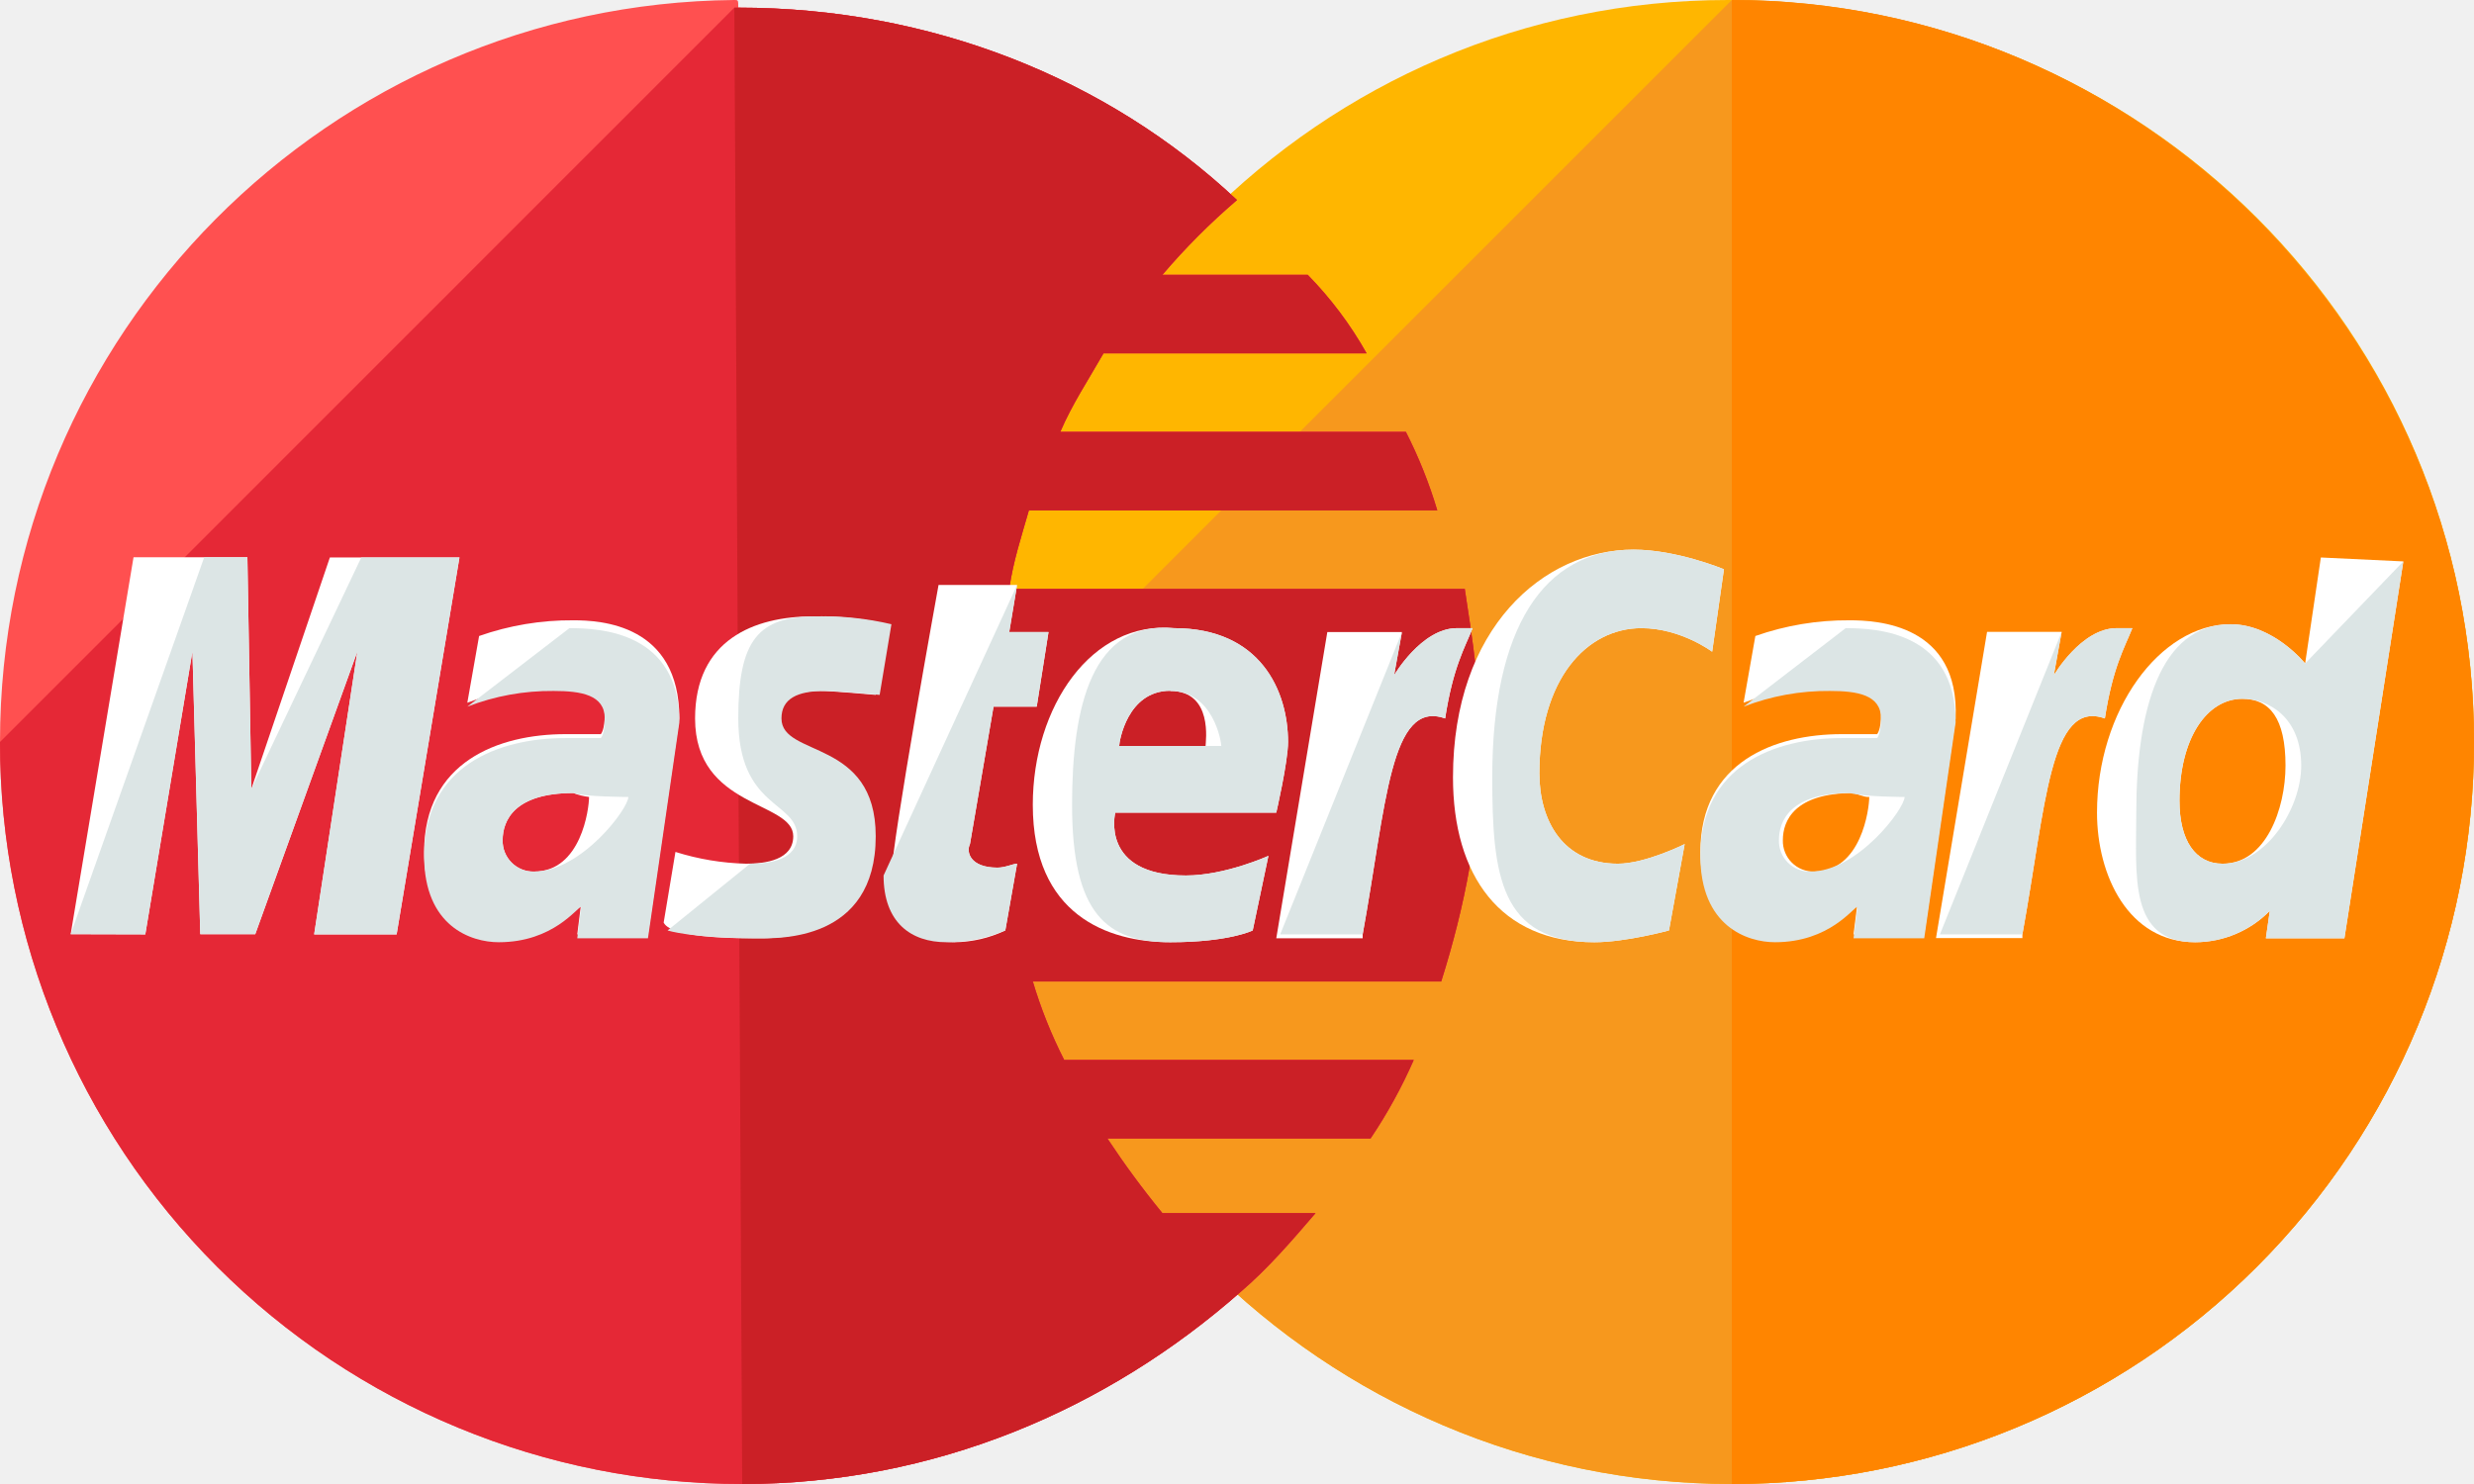
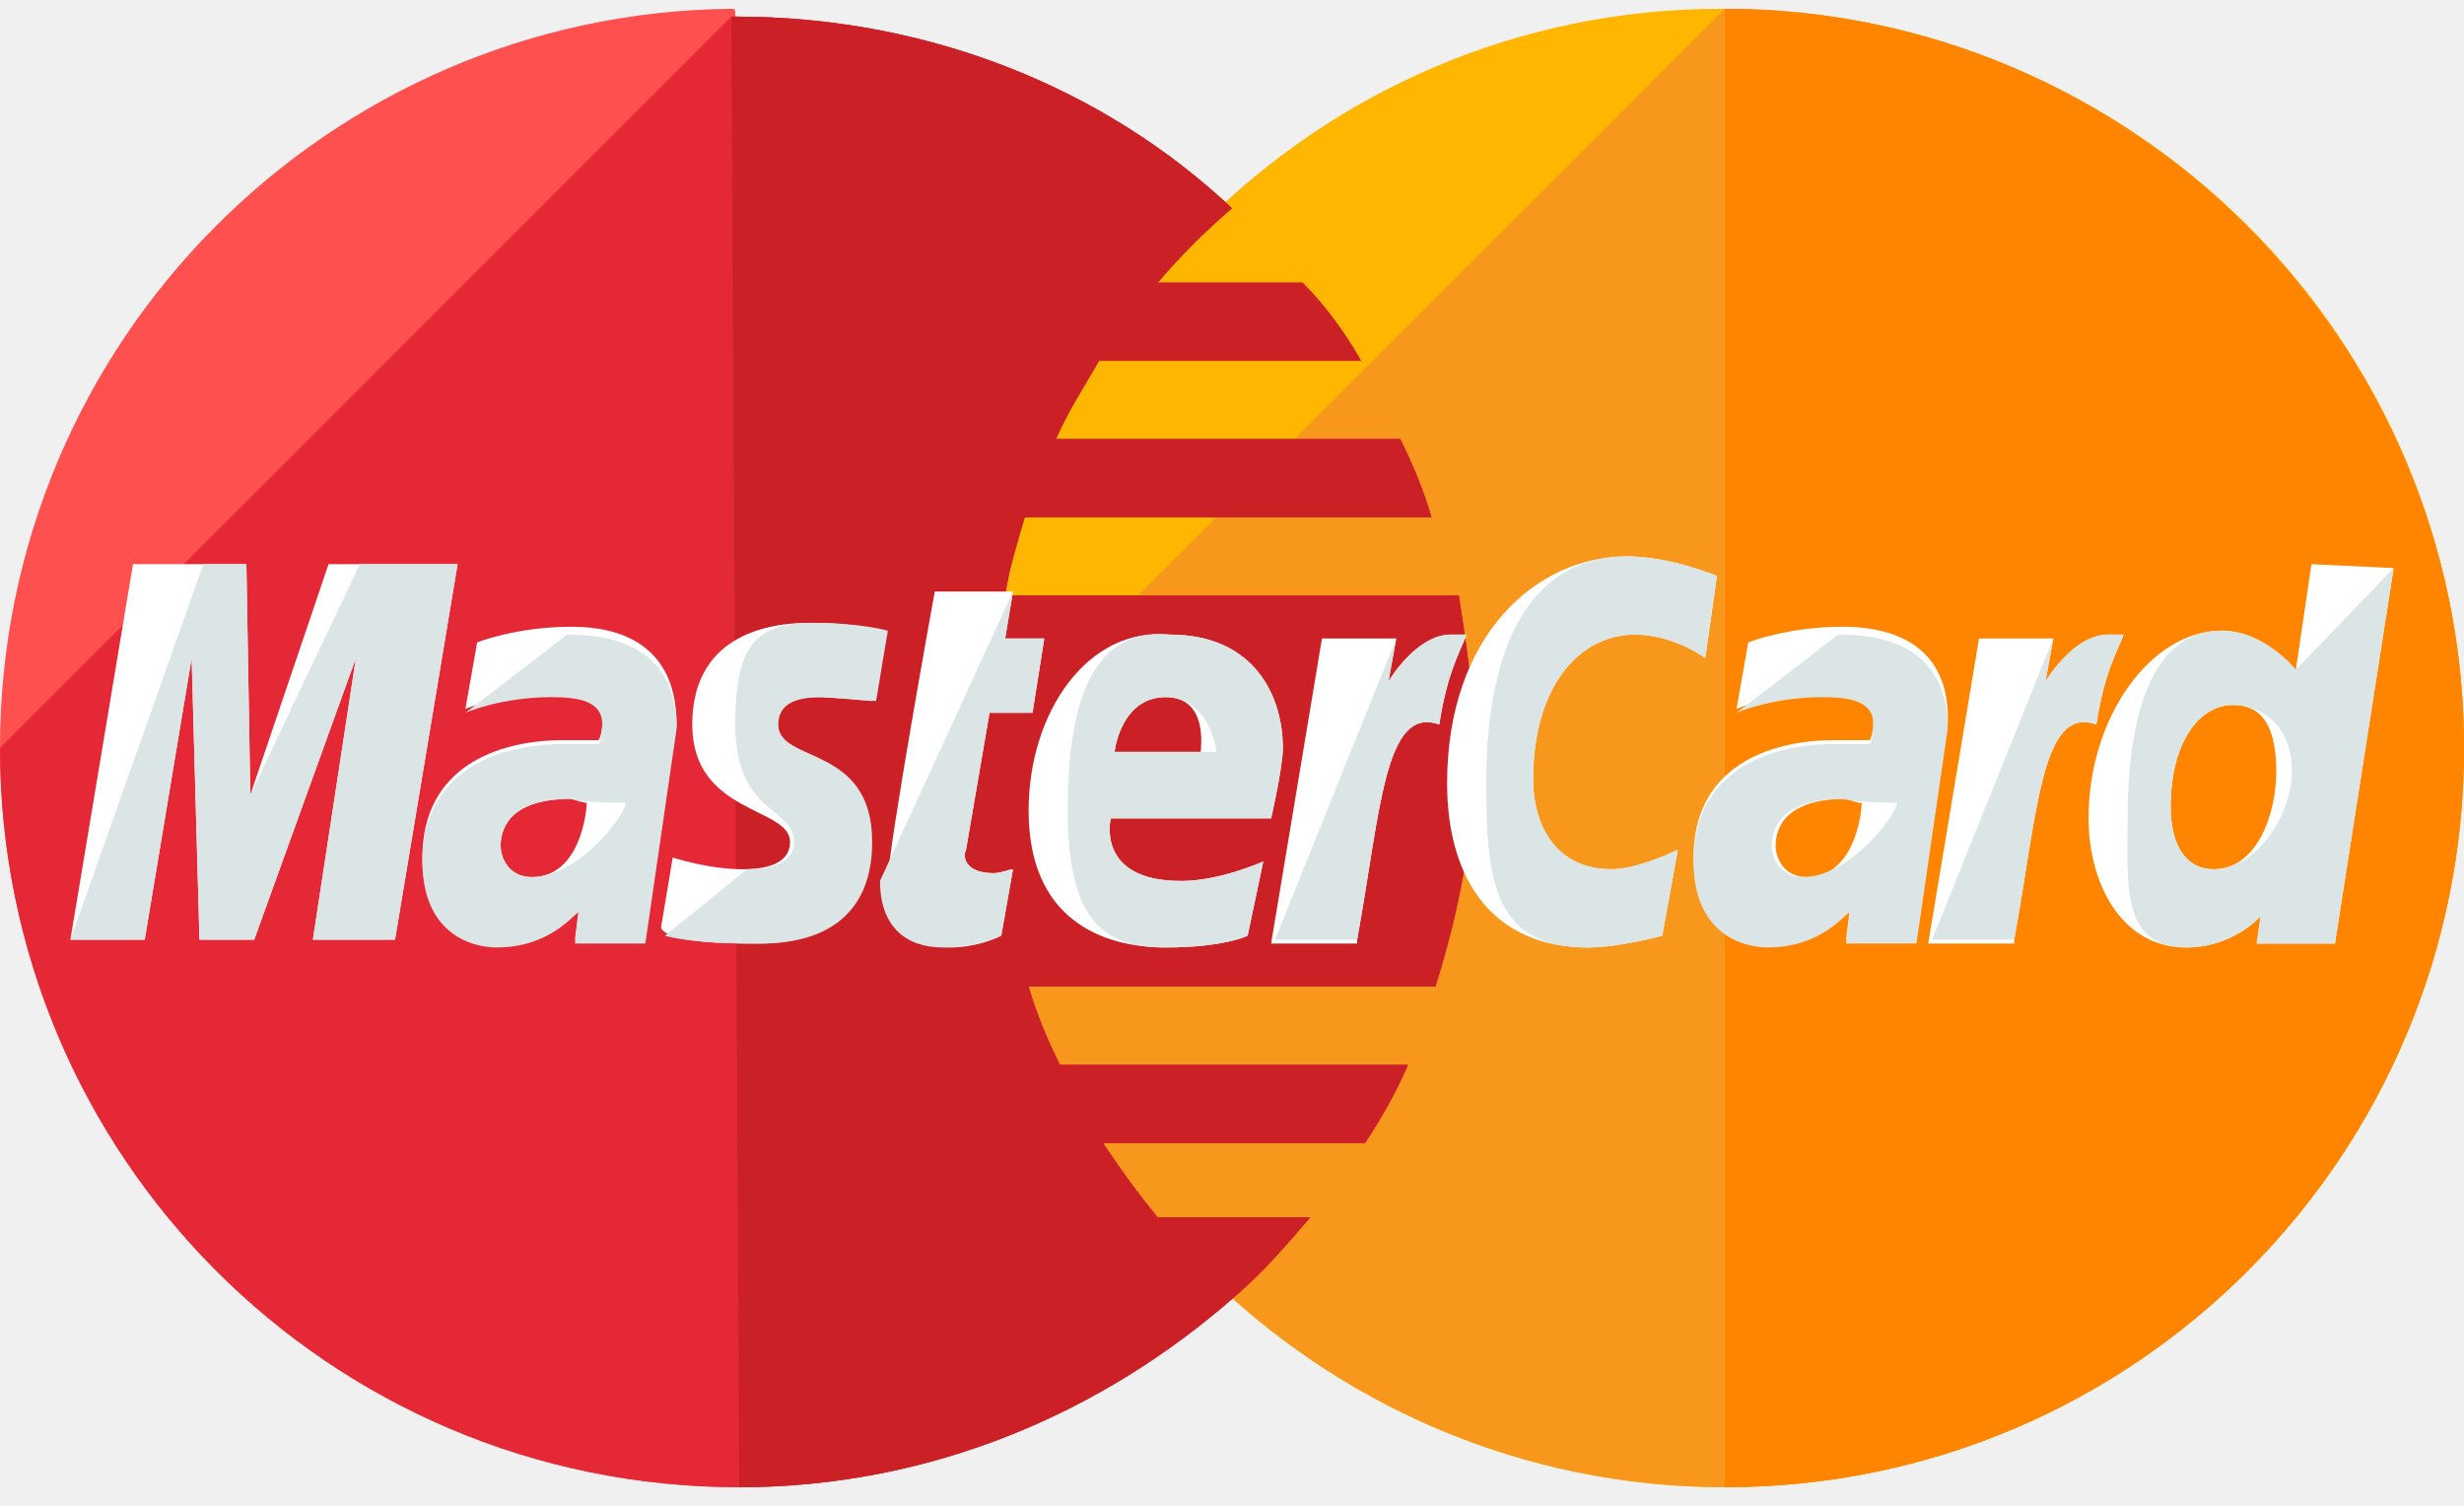
- <svg xmlns="http://www.w3.org/2000/svg" viewBox="0 0 504 302.4">
-   <defs>
-     <style>.a{fill:#ffb600;}.b{fill:#f7981d;}.c{fill:#ff8500;}.d{fill:#ff5050;}.e{fill:#e52836;}.f{fill:#cb2026;}.g{fill:#fff;}.h{fill:#dce5e5;}</style>
-   </defs>
-   <path class="a" d="M504,152.44a151.08,151.08,0,0,1-151.2,151.2c-83.2,0-151.2-68-151.2-151.2h0c0-83.2,67.2-151.2,150.4-151.2,84.8,0,152,68,152,151.2Z" transform="translate(0 -1.24)" />
-   <path class="b" d="M352.8,1.24c83.2,0,151.2,68,151.2,151.2h0a151.08,151.08,0,0,1-151.2,151.2c-83.2,0-151.2-68-151.2-151.2" transform="translate(0 -1.24)" />
-   <path class="c" d="M352.8,1.24c83.2,0,151.2,68,151.2,151.2h0a151.08,151.08,0,0,1-151.2,151.2" transform="translate(0 -1.24)" />
-   <path class="d" d="M149.6,1.24C67.2,2,0,69.24,0,152.44a151.08,151.08,0,0,0,151.2,151.2c39.2,0,74.4-15.2,101.6-39.2h0c5.6-4.8,10.4-10.4,15.2-16H236.8a184.55,184.55,0,0,1-11.2-15.2h53.6a102.48,102.48,0,0,0,8.8-16H216.8a95.35,95.35,0,0,1-6.4-16h83.2c4.8-15.2,8-31.2,8-48,0-11.2-1.6-21.6-3.2-32H205.6c.8-5.6,2.4-10.4,4-16h83.2a95.35,95.35,0,0,0-6.4-16H216c2.4-5.6,5.6-10.4,8.8-16h53.6a76.08,76.08,0,0,0-12-16H236.8A136.35,136.35,0,0,1,252,42c-26.4-24.8-62.4-39.2-101.6-39.2C150.4,1.24,150.4,1.24,149.6,1.24Z" transform="translate(0 -1.24)" />
-   <path class="e" d="M0,152.44a151.08,151.08,0,0,0,151.2,151.2c39.2,0,74.4-15.2,101.6-39.2h0c5.6-4.8,10.4-10.4,15.2-16H236.8a184.55,184.55,0,0,1-11.2-15.2h53.6a102.48,102.48,0,0,0,8.8-16H216.8a95.35,95.35,0,0,1-6.4-16h83.2c4.8-15.2,8-31.2,8-48,0-11.2-1.6-21.6-3.2-32H205.6c.8-5.6,2.4-10.4,4-16h83.2a95.35,95.35,0,0,0-6.4-16H216c2.4-5.6,5.6-10.4,8.8-16h53.6a76.08,76.08,0,0,0-12-16H236.8A136.35,136.35,0,0,1,252,42c-26.4-24.8-62.4-39.2-101.6-39.2h-.8" transform="translate(0 -1.24)" />
-   <path class="f" d="M151.2,303.64c39.2,0,74.4-15.2,101.6-39.2h0c5.6-4.8,10.4-10.4,15.2-16H236.8a184.55,184.55,0,0,1-11.2-15.2h53.6a102.48,102.48,0,0,0,8.8-16H216.8a95.35,95.35,0,0,1-6.4-16h83.2c4.8-15.2,8-31.2,8-48,0-11.2-1.6-21.6-3.2-32H205.6c.8-5.6,2.4-10.4,4-16h83.2a95.35,95.35,0,0,0-6.4-16H216c2.4-5.6,5.6-10.4,8.8-16h53.6a76.08,76.08,0,0,0-12-16H236.8A136.35,136.35,0,0,1,252,42c-26.4-24.8-62.4-39.2-101.6-39.2h-.8" transform="translate(0 -1.24)" />
-   <path class="g" d="M204.8,190.84l2.4-13.6c-.8,0-2.4.8-4,.8-5.6,0-6.4-3.2-5.6-4.8l4.8-28h8.8l2.4-15.2h-8l1.6-9.6h-16s-9.6,52.8-9.6,59.2c0,9.6,5.6,13.6,12.8,13.6A24.56,24.56,0,0,0,204.8,190.84Z" transform="translate(0 -1.24)" />
-   <path class="g" d="M210.4,165.24c0,22.4,15.2,28,28,28,12,0,16.8-2.4,16.8-2.4l3.2-15.2s-8.8,4-16.8,4c-17.6,0-14.4-12.8-14.4-12.8H260s2.4-10.4,2.4-14.4c0-10.4-5.6-23.2-23.2-23.2C222.4,127.64,210.4,145.24,210.4,165.24Zm28-23.2c8.8,0,7.2,10.4,7.2,11.2H228C228,152.44,229.6,142,238.4,142Z" transform="translate(0 -1.24)" />
-   <path class="g" d="M340,190.84l3.2-17.6s-8,4-13.6,4c-11.2,0-16-8.8-16-18.4,0-19.2,9.6-29.6,20.8-29.6,8,0,14.4,4.8,14.4,4.8l2.4-16.8s-9.6-4-18.4-4c-18.4,0-36.8,16-36.8,46.4,0,20,9.6,33.6,28.8,33.6C331.2,193.24,340,190.84,340,190.84Z" transform="translate(0 -1.24)" />
-   <path class="g" d="M116.8,127.64a56.66,56.66,0,0,0-19.2,3.2l-2.4,13.6a47.29,47.29,0,0,1,17.6-3.2c5.6,0,10.4.8,10.4,5.6,0,3.2-.8,4-.8,4h-7.2c-13.6,0-28.8,5.6-28.8,24,0,14.4,9.6,17.6,15.2,17.6,11.2,0,16-7.2,16.8-7.2l-.8,6.4H132l6.4-44C138.4,128.44,122.4,127.64,116.8,127.64Zm3.2,36c0,2.4-1.6,15.2-11.2,15.2a6.24,6.24,0,0,1-6.4-6.4c0-4,2.4-9.6,14.4-9.6A12.62,12.62,0,0,0,120,163.64Z" transform="translate(0 -1.24)" />
-   <path class="g" d="M153.6,192.44c4,0,24,.8,24-20.8,0-20-19.2-16-19.2-24,0-4,3.2-5.6,8.8-5.6,2.4,0,11.2.8,11.2.8l2.4-14.4a60.77,60.77,0,0,0-15.2-1.6c-12,0-24,4.8-24,20.8,0,18.4,20,16.8,20,24,0,4.8-5.6,5.6-9.6,5.6a52.32,52.32,0,0,1-14.4-2.4l-2.4,14.4C136,190.84,140,192.44,153.6,192.44Z" transform="translate(0 -1.24)" />
-   <path class="g" d="M472.8,114.84l-3.2,21.6s-6.4-8-15.2-8c-14.4,0-27.2,17.6-27.2,38.4,0,12.8,6.4,26.4,20,26.4a21.36,21.36,0,0,0,15.2-6.4l-.8,5.6h16l12-76.8Zm-7.2,42.4c0,8.8-4,20-12.8,20-5.6,0-8.8-4.8-8.8-12.8,0-12.8,5.6-20.8,12.8-20.8C462.4,143.64,465.6,147.64,465.6,157.24Z" transform="translate(0 -1.24)" />
-   <path class="g" d="M29.6,191.64,39.2,134l1.6,57.6H52L72.8,134,64,191.64H80.8l12.8-76.8H67.2L51.2,162l-.8-47.2H27.2l-12.8,76.8Z" transform="translate(0 -1.24)" />
-   <path class="g" d="M277.6,191.64c4.8-26.4,5.6-48,16.8-44,1.6-10.4,4-14.4,5.6-18.4h-3.2c-7.2,0-12.8,9.6-12.8,9.6l1.6-8.8H270.4L260,192.44h17.6Z" transform="translate(0 -1.24)" />
-   <path class="g" d="M376.8,127.64a56.66,56.66,0,0,0-19.2,3.2l-2.4,13.6a47.29,47.29,0,0,1,17.6-3.2c5.6,0,10.4.8,10.4,5.6,0,3.2-.8,4-.8,4h-7.2c-13.6,0-28.8,5.6-28.8,24,0,14.4,9.6,17.6,15.2,17.6,11.2,0,16-7.2,16.8-7.2l-.8,6.4H392l6.4-44C399.2,128.44,382.4,127.64,376.8,127.64Zm4,36c0,2.4-1.6,15.2-11.2,15.2a6.24,6.24,0,0,1-6.4-6.4c0-4,2.4-9.6,14.4-9.6C380,163.64,380,163.64,380.8,163.64Z" transform="translate(0 -1.24)" />
-   <path class="g" d="M412,191.64c4.8-26.4,5.6-48,16.8-44,1.6-10.4,4-14.4,5.6-18.4h-3.2c-7.2,0-12.8,9.6-12.8,9.6L420,130H404.8l-10.4,62.4H412Z" transform="translate(0 -1.24)" />
-   <path class="h" d="M180,179.64c0,9.6,5.6,13.6,12.8,13.6a30.45,30.45,0,0,0,12-2.4l2.4-13.6c-.8,0-2.4.8-4,.8-5.6,0-6.4-3.2-5.6-4.8l4.8-28h8.8l2.4-15.2h-8l1.6-9.6" transform="translate(0 -1.24)" />
-   <path class="h" d="M218.4,165.24c0,22.4,7.2,28,20,28,12,0,16.8-2.4,16.8-2.4l3.2-15.2s-8.8,4-16.8,4c-17.6,0-14.4-12.8-14.4-12.8H260s2.4-10.4,2.4-14.4c0-10.4-5.6-23.2-23.2-23.2C222.4,127.64,218.4,145.24,218.4,165.24Zm20-23.2c8.8,0,10.4,10.4,10.4,11.2H228C228,152.44,229.6,142,238.4,142Z" transform="translate(0 -1.24)" />
-   <path class="h" d="M340,190.84l3.2-17.6s-8,4-13.6,4c-11.2,0-16-8.8-16-18.4,0-19.2,9.6-29.6,20.8-29.6,8,0,14.4,4.8,14.4,4.8l2.4-16.8s-9.6-4-18.4-4c-18.4,0-28.8,16-28.8,46.4,0,20,1.6,33.6,20.8,33.6C331.2,193.24,340,190.84,340,190.84Z" transform="translate(0 -1.24)" />
-   <path class="h" d="M95.2,145.24a47.29,47.29,0,0,1,17.6-3.2c5.6,0,10.4.8,10.4,5.6,0,3.2-.8,4-.8,4h-7.2c-13.6,0-28.8,5.6-28.8,24,0,14.4,9.6,17.6,15.2,17.6,11.2,0,16-7.2,16.8-7.2l-.8,6.4H132l6.4-44c0-18.4-16-19.2-22.4-19.2m12,34.4c0,2.4-9.6,15.2-19.2,15.2a6.24,6.24,0,0,1-6.4-6.4c0-4,2.4-9.6,14.4-9.6C119.2,163.64,128,163.64,128,163.64Z" transform="translate(0 -1.24)" />
-   <path class="h" d="M136,190.84s4.8,1.6,18.4,1.6c4,0,24,.8,24-20.8,0-20-19.2-16-19.2-24,0-4,3.2-5.6,8.8-5.6,2.4,0,11.2.8,11.2.8l2.4-14.4a60.77,60.77,0,0,0-15.2-1.6c-12,0-16,4.8-16,20.8,0,18.4,12,16.8,12,24,0,4.8-5.6,5.6-9.6,5.6" transform="translate(0 -1.24)" />
-   <path class="h" d="M469.6,136.44s-6.4-8-15.2-8c-14.4,0-19.2,17.6-19.2,38.4,0,12.8-1.6,26.4,12,26.4a21.36,21.36,0,0,0,15.2-6.4l-.8,5.6h16l12-76.8m-20.8,41.6c0,8.8-7.2,20-16,20-5.6,0-8.8-4.8-8.8-12.8,0-12.8,5.6-20.8,12.8-20.8C462.4,143.64,468.8,147.64,468.8,157.24Z" transform="translate(0 -1.24)" />
-   <path class="h" d="M29.6,191.64,39.2,134l1.6,57.6H52L72.8,134,64,191.64H80.8l12.8-76.8h-20L51.2,162l-.8-47.2H41.6l-27.2,76.8Z" transform="translate(0 -1.24)" />
-   <path class="h" d="M260.8,191.64h16.8c4.8-26.4,5.6-48,16.8-44,1.6-10.4,4-14.4,5.6-18.4h-3.2c-7.2,0-12.8,9.6-12.8,9.6l1.6-8.8" transform="translate(0 -1.24)" />
-   <path class="h" d="M355.2,145.24a47.29,47.29,0,0,1,17.6-3.2c5.6,0,10.4.8,10.4,5.6,0,3.2-.8,4-.8,4h-7.2c-13.6,0-28.8,5.6-28.8,24,0,14.4,9.6,17.6,15.2,17.6,11.2,0,16-7.2,16.8-7.2l-.8,6.4H392l6.4-44c0-18.4-16-19.2-22.4-19.2m12,34.4c0,2.4-9.6,15.2-19.2,15.2a6.24,6.24,0,0,1-6.4-6.4c0-4,2.4-9.6,14.4-9.6C380,163.64,388,163.64,388,163.64Z" transform="translate(0 -1.24)" />
-   <path class="h" d="M395.2,191.64H412c4.8-26.4,5.6-48,16.8-44,1.6-10.4,4-14.4,5.6-18.4h-3.2c-7.2,0-12.8,9.6-12.8,9.6L420,130" transform="translate(0 -1.24)" />
+ <svg xmlns="http://www.w3.org/2000/svg" version="1.2" baseProfile="tiny-ps" viewBox="0 0 504 308" width="504" height="308">
+   <style>
+ 		tspan { white-space:pre }
+ 		.shp0 { fill: #ffb600 } 
+ 		.shp1 { fill: #f7981d } 
+ 		.shp2 { fill: #ff8500 } 
+ 		.shp3 { fill: #ff5050 } 
+ 		.shp4 { fill: #e52836 } 
+ 		.shp5 { fill: #cb2026 } 
+ 		.shp6 { fill: #ffffff } 
+ 		.shp7 { fill: #dce5e5 } 
+ 	</style>
+   <path id="Layer" class="shp0" d="M504 153C504 236.2 436.8 304.2 352.8 304.2C269.6 304.2 201.6 236.2 201.6 153L201.6 153C201.6 69.8 268.8 1.8 352 1.8C436.8 1.8 504 69.8 504 153L504 153Z" />
+   <path id="Layer" class="shp1" d="M352.8 1.8C436 1.8 504 69.8 504 153L504 153C504 236.2 436.8 304.2 352.8 304.2C269.6 304.2 201.6 236.2 201.6 153" />
+   <path id="Layer" class="shp2" d="M352.8 1.8C436 1.8 504 69.8 504 153L504 153C504 236.2 436.8 304.2 352.8 304.2" />
+   <path id="Layer" class="shp3" d="M150.4 3.4C189.6 3.4 225.6 17.8 252 42.6C246.4 47.4 241.6 52.2 236.8 57.8L266.4 57.8C271.2 62.6 275.2 68.2 278.4 73.8L224.8 73.8C221.6 79.4 218.4 84.2 216 89.8L286.4 89.8C288.8 94.6 291.2 100.2 292.8 105.8L209.6 105.8C208 111.4 206.4 116.2 205.6 121.8L298.4 121.8C300 132.2 301.6 142.6 301.6 153.8C301.6 170.6 298.4 186.6 293.6 201.8L210.4 201.8C212 207.4 214.4 213 216.8 217.8L288 217.8C285.6 223.4 282.4 229 279.2 233.8L225.6 233.8C228.8 238.6 232.8 244.2 236.8 249L268 249C263.2 254.6 258.4 260.2 252.8 265L252.8 265L252.8 265C225.6 289 190.4 304.2 151.2 304.2C67.2 304.2 0 236.2 0 153C0 69.8 67.2 2.6 149.6 1.8C150.4 1.8 150.4 1.8 150.4 3.4Z" />
+   <path id="Layer" class="shp4" d="M149.6 3.4L150.4 3.4C189.6 3.4 225.6 17.8 252 42.6C246.4 47.4 241.6 52.2 236.8 57.8L266.4 57.8C271.2 62.6 275.2 68.2 278.4 73.8L224.8 73.8C221.6 79.4 218.4 84.2 216 89.8L286.4 89.8C288.8 94.6 291.2 100.2 292.8 105.8L209.6 105.8C208 111.4 206.4 116.2 205.6 121.8L298.4 121.8C300 132.2 301.6 142.6 301.6 153.8C301.6 170.6 298.4 186.6 293.6 201.8L210.4 201.8C212 207.4 214.4 213 216.8 217.8L288 217.8C285.6 223.4 282.4 229 279.2 233.8L225.6 233.8C228.8 238.6 232.8 244.2 236.8 249L268 249C263.2 254.6 258.4 260.2 252.8 265L252.8 265L252.8 265C225.6 289 190.4 304.2 151.2 304.2C67.2 304.2 0 236.2 0 153" />
+   <path id="Layer" class="shp5" d="M149.6 3.4L150.4 3.4C189.6 3.4 225.6 17.8 252 42.6C246.4 47.4 241.6 52.2 236.8 57.8L266.4 57.8C271.2 62.6 275.2 68.2 278.4 73.8L224.8 73.8C221.6 79.4 218.4 84.2 216 89.8L286.4 89.8C288.8 94.6 291.2 100.2 292.8 105.8L209.6 105.8C208 111.4 206.4 116.2 205.6 121.8L298.4 121.8C300 132.2 301.6 142.6 301.6 153.8C301.6 170.6 298.4 186.6 293.6 201.8L210.4 201.8C212 207.4 214.4 213 216.8 217.8L288 217.8C285.6 223.4 282.4 229 279.2 233.8L225.6 233.8C228.8 238.6 232.8 244.2 236.8 249L268 249C263.2 254.6 258.4 260.2 252.8 265L252.8 265L252.8 265C225.6 289 190.4 304.2 151.2 304.2" />
+   <g id="Layer">
+     <path id="Layer" class="shp6" d="M194.4 193.8C187.2 193.8 181.6 189.8 181.6 180.2C181.6 173.8 191.2 121 191.2 121L207.2 121L205.6 130.6L213.6 130.6L211.2 145.8L202.4 145.8L197.6 173.8C196.8 175.4 197.6 178.6 203.2 178.6C204.8 178.6 206.4 177.8 207.2 177.8L204.8 191.4C203.2 192.2 199.2 193.8 194.4 193.8Z" />
+     <path id="Layer" fill-rule="evenodd" class="shp6" d="M239.2 129.8C256.8 129.8 262.4 142.6 262.4 153C262.4 157 260 167.4 260 167.4L227.2 167.4C227.2 167.4 224 180.2 241.6 180.2C249.6 180.2 258.4 176.2 258.4 176.2L255.2 191.4C255.2 191.4 250.4 193.8 238.4 193.8C225.6 193.8 210.4 188.2 210.4 165.8C210.4 145.8 222.4 128.2 239.2 129.8ZM228 153.8L245.6 153.8C245.6 153 247.2 142.6 238.4 142.6C229.6 142.6 228 153 228 153.8Z" />
+     <path id="Layer" class="shp6" d="M324.8 193.8C305.6 193.8 296 180.2 296 160.2C296 129.8 314.4 113.8 332.8 113.8C341.6 113.8 351.2 117.8 351.2 117.8L348.8 134.6C348.8 134.6 342.4 129.8 334.4 129.8C323.2 129.8 313.6 140.2 313.6 159.4C313.6 169 318.4 177.8 329.6 177.8C335.2 177.8 343.2 173.8 343.2 173.8L340 191.4C340 191.4 331.2 193.8 324.8 193.8Z" />
+     <path id="Layer" fill-rule="evenodd" class="shp6" d="M138.4 148.2L132 192.2L117.6 192.2L118.4 185.8C117.6 185.8 112.8 193 101.6 193C96 193 86.4 189.8 86.4 175.4C86.4 157 101.6 151.4 115.2 151.4C117.6 151.4 122.4 151.4 122.4 151.4C122.4 151.4 123.2 150.6 123.2 147.4C123.2 142.6 118.4 141.8 112.8 141.8C102.4 141.8 95.2 145 95.2 145L97.6 131.4C97.6 131.4 105.6 128.2 116.8 128.2C122.4 128.2 138.4 129 138.4 148.2ZM116.8 163.4C104.8 163.4 102.4 169 102.4 173C102.4 175.4 104 179.4 108.8 179.4C118.4 179.4 120 166.6 120 164.2C120 164.2 119.2 164.2 116.8 163.4Z" />
+     <path id="Layer" class="shp6" d="M135.2 189.8L137.6 175.4C137.6 175.4 144.8 177.8 152 177.8C156 177.8 161.6 177 161.6 172.2C161.6 165 141.6 166.6 141.6 148.2C141.6 132.2 153.6 127.4 165.6 127.4C175.2 127.4 180.8 129 180.8 129L178.4 143.4C178.4 143.4 169.6 142.6 167.2 142.6C161.6 142.6 158.4 144.2 158.4 148.2C158.4 156.2 177.6 152.2 177.6 172.2C177.6 193.8 157.6 193 153.6 193C140 193 136 191.4 135.2 189.8Z" />
+     <path id="Layer" fill-rule="evenodd" class="shp6" d="M489.6 116.2L477.6 193L461.6 193L462.4 187.4C462.4 187.4 456.8 193.8 447.2 193.8C433.6 193.8 427.2 180.2 427.2 167.4C427.2 146.6 440 129 454.4 129C463.2 129 469.6 137 469.6 137L472.8 115.4L489.6 116.2ZM456.8 144.2C449.6 144.2 444 152.2 444 165C444 173 447.2 177.8 452.8 177.8C461.6 177.8 465.6 166.6 465.6 157.8C465.6 148.2 462.4 144.2 456.8 144.2Z" />
+     <path id="Layer" class="shp6" d="M14.4 192.2L27.2 115.4L50.4 115.4L51.2 162.6L67.2 115.4L93.6 115.4L80.8 192.2L64 192.2L72.8 134.6L52 192.2L40.8 192.2L39.2 134.6L29.6 192.2L14.4 192.2Z" />
+     <path id="Layer" class="shp6" d="M277.6 193L260 193L270.4 130.6L285.6 130.6L284 139.4C284 139.4 289.6 129.8 296.8 129.8C299.2 129.8 300 129.8 300 129.8C298.4 133.8 296 137.8 294.4 148.2C283.2 144.2 282.4 165.8 277.6 192.2L277.6 193Z" />
+     <path id="Layer" fill-rule="evenodd" class="shp6" d="M398.4 148.2L392 192.2L377.6 192.2L378.4 185.8C377.6 185.8 372.8 193 361.6 193C356 193 346.4 189.8 346.4 175.4C346.4 157 361.6 151.4 375.2 151.4C377.6 151.4 382.4 151.4 382.4 151.4C382.4 151.4 383.2 150.6 383.2 147.4C383.2 142.6 378.4 141.8 372.8 141.8C362.4 141.8 355.2 145 355.2 145L357.6 131.4C357.6 131.4 365.6 128.2 376.8 128.2C382.4 128.2 399.2 129 398.4 148.2ZM377.6 163.4C365.6 163.4 363.2 169 363.2 173C363.2 175.4 364.8 179.4 369.6 179.4C379.2 179.4 380.8 166.6 380.8 164.2C380 164.2 380 164.2 377.6 163.4Z" />
+     <path id="Layer" class="shp6" d="M412 193L394.4 193L404.8 130.6L420 130.6L418.4 139.4C418.4 139.4 424 129.8 431.2 129.8C433.6 129.8 434.4 129.8 434.4 129.8C432.8 133.8 430.4 137.8 428.8 148.2C417.6 144.2 416.8 165.8 412 192.2L412 193Z" />
+   </g>
+   <g id="Layer">
+     <path id="Layer" class="shp7" d="M207.2 121L205.6 130.6L213.6 130.6L211.2 145.8L202.4 145.8L197.6 173.8C196.8 175.4 197.6 178.6 203.2 178.6C204.8 178.6 206.4 177.8 207.2 177.8L204.8 191.4C203.2 192.2 198.4 193.8 192.8 193.8C185.6 193.8 180 189.8 180 180.2" />
+     <path id="Layer" fill-rule="evenodd" class="shp7" d="M239.2 129.8C256.8 129.8 262.4 142.6 262.4 153C262.4 157 260 167.4 260 167.4L227.2 167.4C227.2 167.4 224 180.2 241.6 180.2C249.6 180.2 258.4 176.2 258.4 176.2L255.2 191.4C255.2 191.4 250.4 193.8 238.4 193.8C225.6 193.8 218.4 188.2 218.4 165.8C218.4 145.8 222.4 128.2 239.2 129.8ZM228 153.8L248.8 153.8C248.8 153 247.2 142.6 238.4 142.6C229.6 142.6 228 153 228 153.8Z" />
+     <path id="Layer" class="shp7" d="M324.8 193.8C305.6 193.8 304 180.2 304 160.2C304 129.8 314.4 113.8 332.8 113.8C341.6 113.8 351.2 117.8 351.2 117.8L348.8 134.6C348.8 134.6 342.4 129.8 334.4 129.8C323.2 129.8 313.6 140.2 313.6 159.4C313.6 169 318.4 177.8 329.6 177.8C335.2 177.8 343.2 173.8 343.2 173.8L340 191.4C340 191.4 331.2 193.8 324.8 193.8Z" />
+     <path id="Layer" fill-rule="evenodd" class="shp7" d="M116 129.8C122.4 129.8 138.4 130.6 138.4 149L132 193L117.6 193L118.4 186.6C117.6 186.6 112.8 193.8 101.6 193.8C96 193.8 86.4 190.6 86.4 176.2C86.4 157.8 101.6 152.2 115.2 152.2C117.6 152.2 122.4 152.2 122.4 152.2C122.4 152.2 123.2 151.4 123.2 148.2C123.2 143.4 118.4 142.6 112.8 142.6C102.4 142.6 95.2 145.8 95.2 145.8M116.8 163.4C104.8 163.4 102.4 169 102.4 173C102.4 175.4 104 179.4 108.8 179.4C118.4 179.4 128 166.6 128 164.2C128 164.2 119.2 164.2 116.8 163.4Z" />
+     <path id="Layer" class="shp7" d="M152.8 177.8C156.8 177.8 162.4 177 162.4 172.2C162.4 165 150.4 166.6 150.4 148.2C150.4 132.2 154.4 127.4 166.4 127.4C176 127.4 181.6 129 181.6 129L179.2 143.4C179.2 143.4 170.4 142.6 168 142.6C162.4 142.6 159.2 144.2 159.2 148.2C159.2 156.2 178.4 152.2 178.4 172.2C178.4 193.8 158.4 193 154.4 193C140.8 193 136 191.4 136 191.4" />
+     <path id="Layer" fill-rule="evenodd" class="shp7" d="M489.6 116.2L477.6 193L461.6 193L462.4 187.4C462.4 187.4 456.8 193.8 447.2 193.8C433.6 193.8 435.2 180.2 435.2 167.4C435.2 146.6 440 129 454.4 129C463.2 129 469.6 137 469.6 137M456.8 144.2C449.6 144.2 444 152.2 444 165C444 173 447.2 177.8 452.8 177.8C461.6 177.8 468.8 166.6 468.8 157.8C468.8 148.2 462.4 144.2 456.8 144.2Z" />
+     <path id="Layer" class="shp7" d="M14.4 192.2L41.6 115.4L50.4 115.4L51.2 162.6L73.6 115.4L93.6 115.4L80.8 192.2L64 192.2L72.8 134.6L52 192.2L40.8 192.2L39.2 134.6L29.6 192.2L14.4 192.2Z" />
+     <path id="Layer" class="shp7" d="M285.6 130.6L284 139.4C284 139.4 289.6 129.8 296.8 129.8C299.2 129.8 300 129.8 300 129.8C298.4 133.8 296 137.8 294.4 148.2C283.2 144.2 282.4 165.8 277.6 192.2L260.8 192.2" />
+     <path id="Layer" fill-rule="evenodd" class="shp7" d="M376 129.8C382.4 129.8 398.4 130.6 398.4 149L392 193L377.6 193L378.4 186.6C377.6 186.6 372.8 193.8 361.6 193.8C356 193.8 346.4 190.6 346.4 176.2C346.4 157.8 361.6 152.2 375.2 152.2C377.6 152.2 382.4 152.2 382.4 152.2C382.4 152.2 383.2 151.4 383.2 148.2C383.2 143.4 378.4 142.6 372.8 142.6C362.4 142.6 355.2 145.8 355.2 145.8M376.8 163.4C364.8 163.4 362.4 169 362.4 173C362.4 175.4 364 179.4 368.8 179.4C378.4 179.4 388 166.6 388 164.2C388 164.2 380 164.2 376.8 163.4Z" />
+     <path id="Layer" class="shp7" d="M420 130.6L418.4 139.4C418.4 139.4 424 129.8 431.2 129.8C433.6 129.8 434.4 129.8 434.4 129.8C432.8 133.8 430.4 137.8 428.8 148.2C417.6 144.2 416.8 165.8 412 192.2L395.2 192.2" />
+   </g>
+   <g id="Layer">
+ 	</g>
+   <g id="Layer">
+ 	</g>
+   <g id="Layer">
+ 	</g>
+   <g id="Layer">
+ 	</g>
+   <g id="Layer">
+ 	</g>
+   <g id="Layer">
+ 	</g>
+   <g id="Layer">
+ 	</g>
+   <g id="Layer">
+ 	</g>
+   <g id="Layer">
+ 	</g>
+   <g id="Layer">
+ 	</g>
+   <g id="Layer">
+ 	</g>
+   <g id="Layer">
+ 	</g>
+   <g id="Layer">
+ 	</g>
+   <g id="Layer">
+ 	</g>
+   <g id="Layer">
+ 	</g>
</svg>
